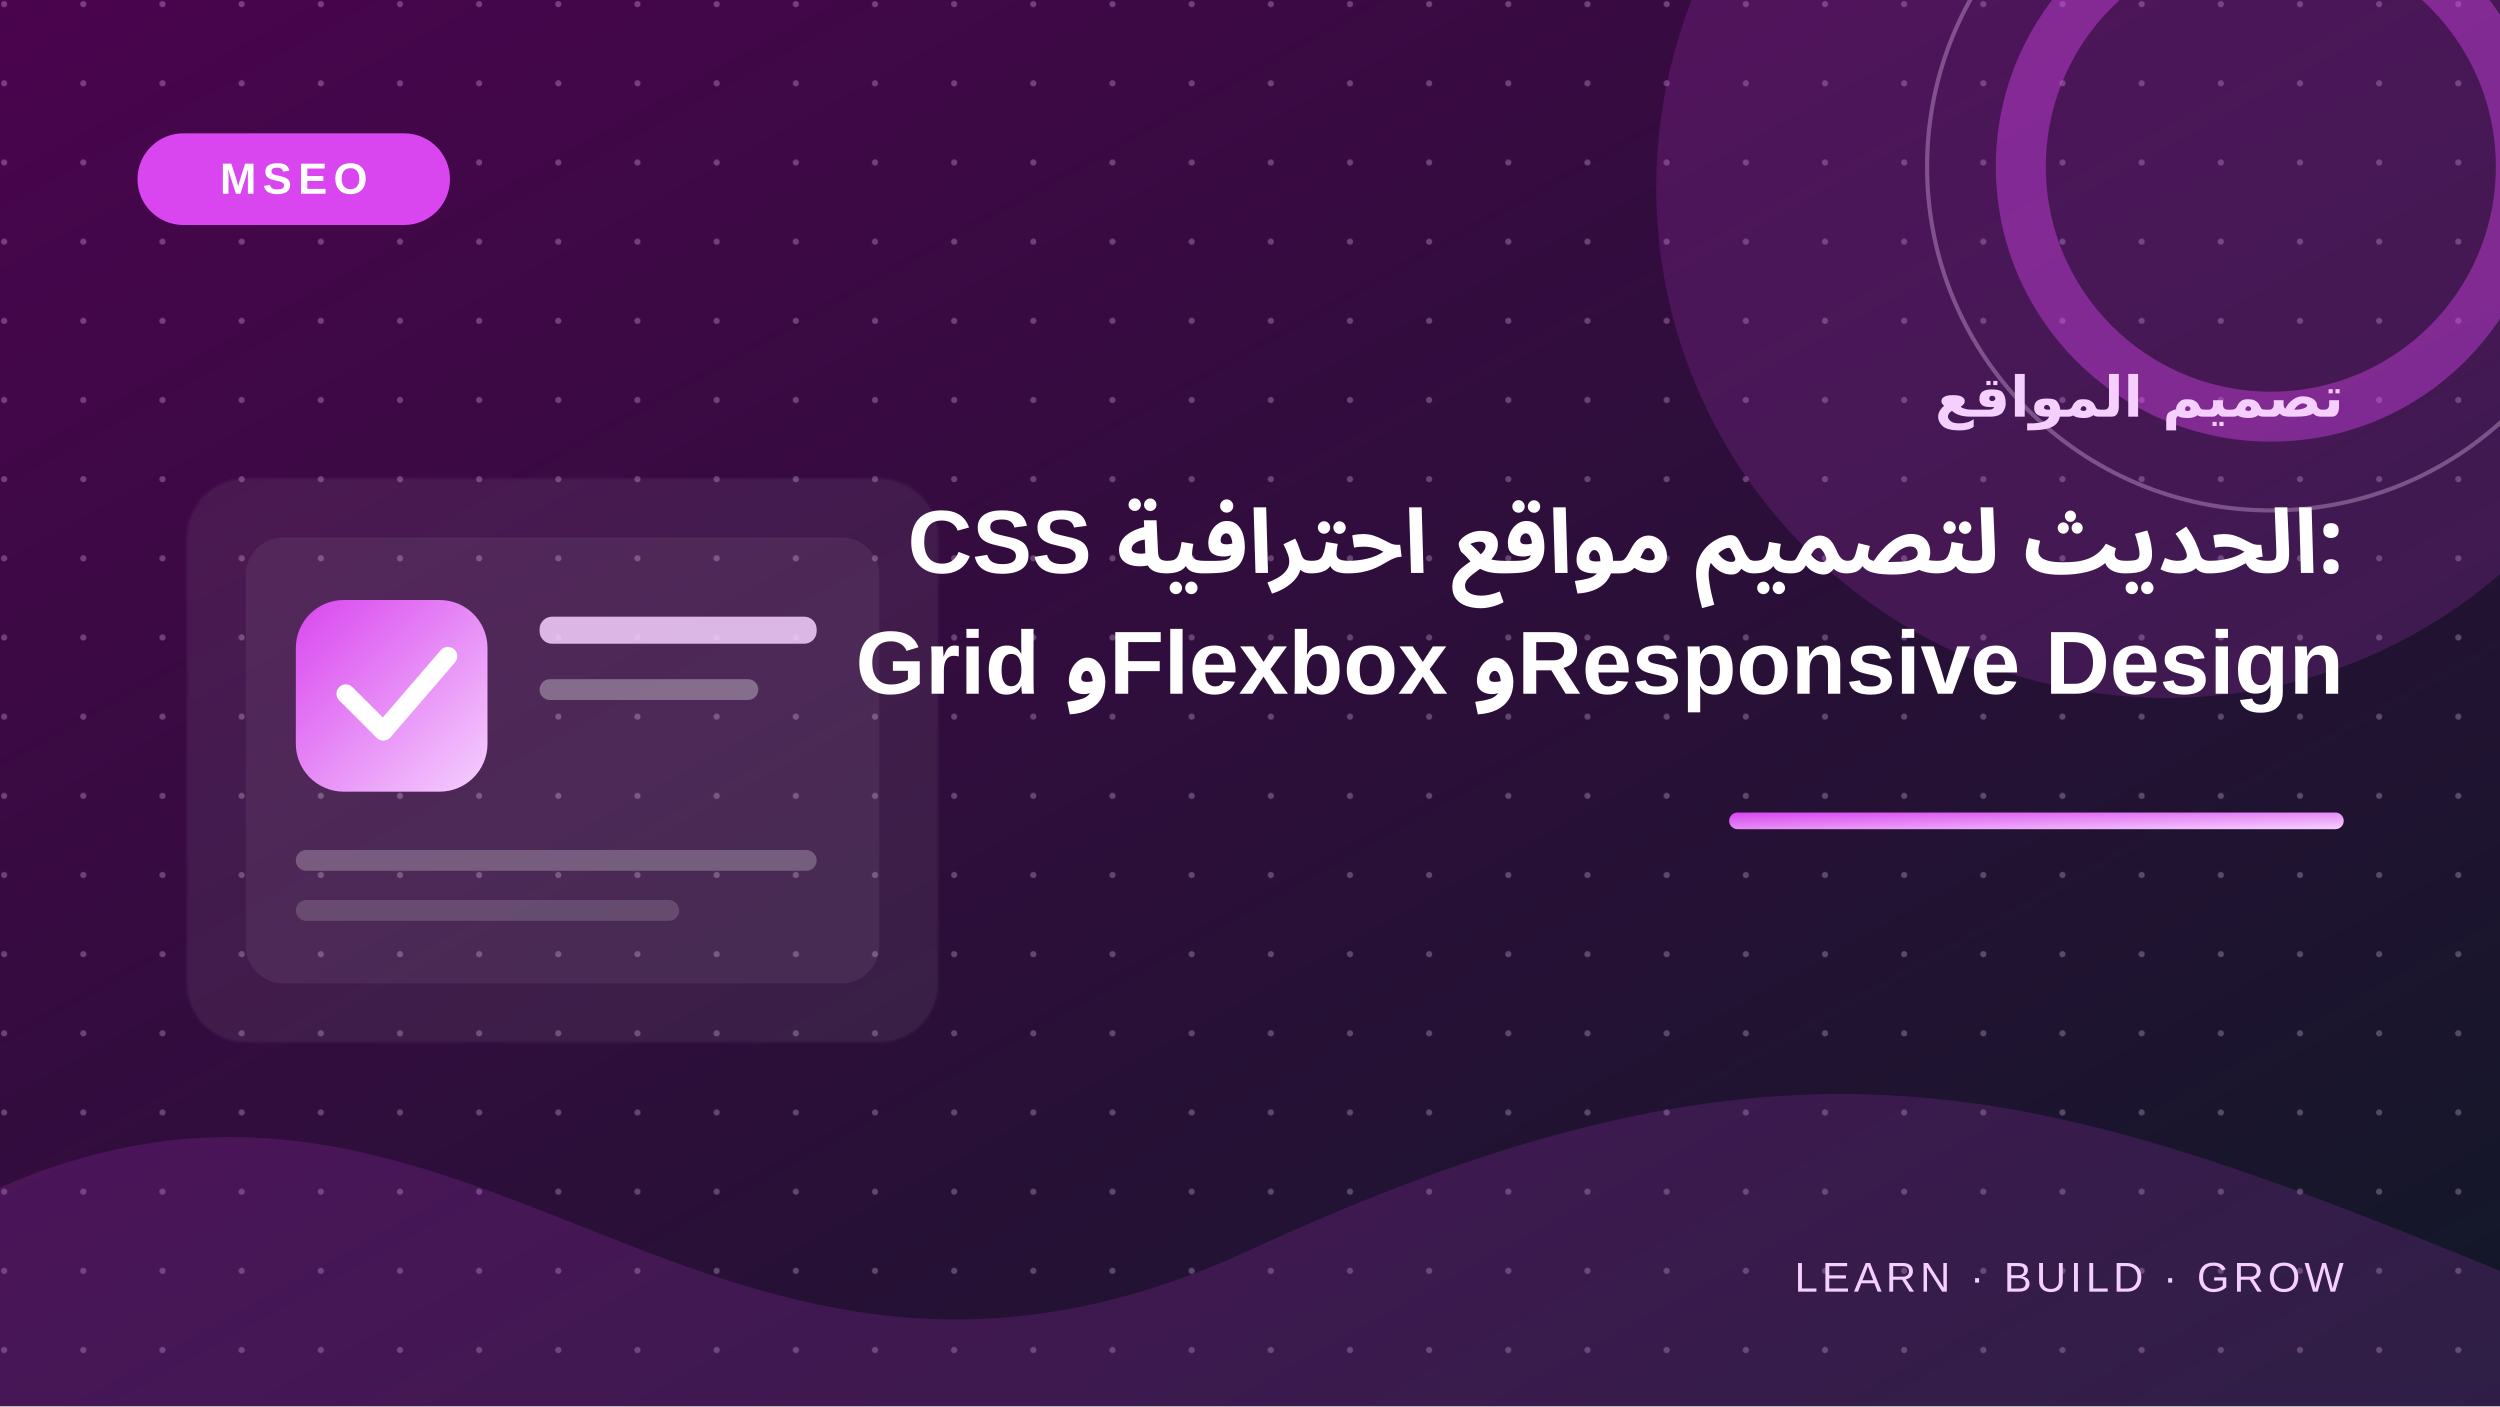
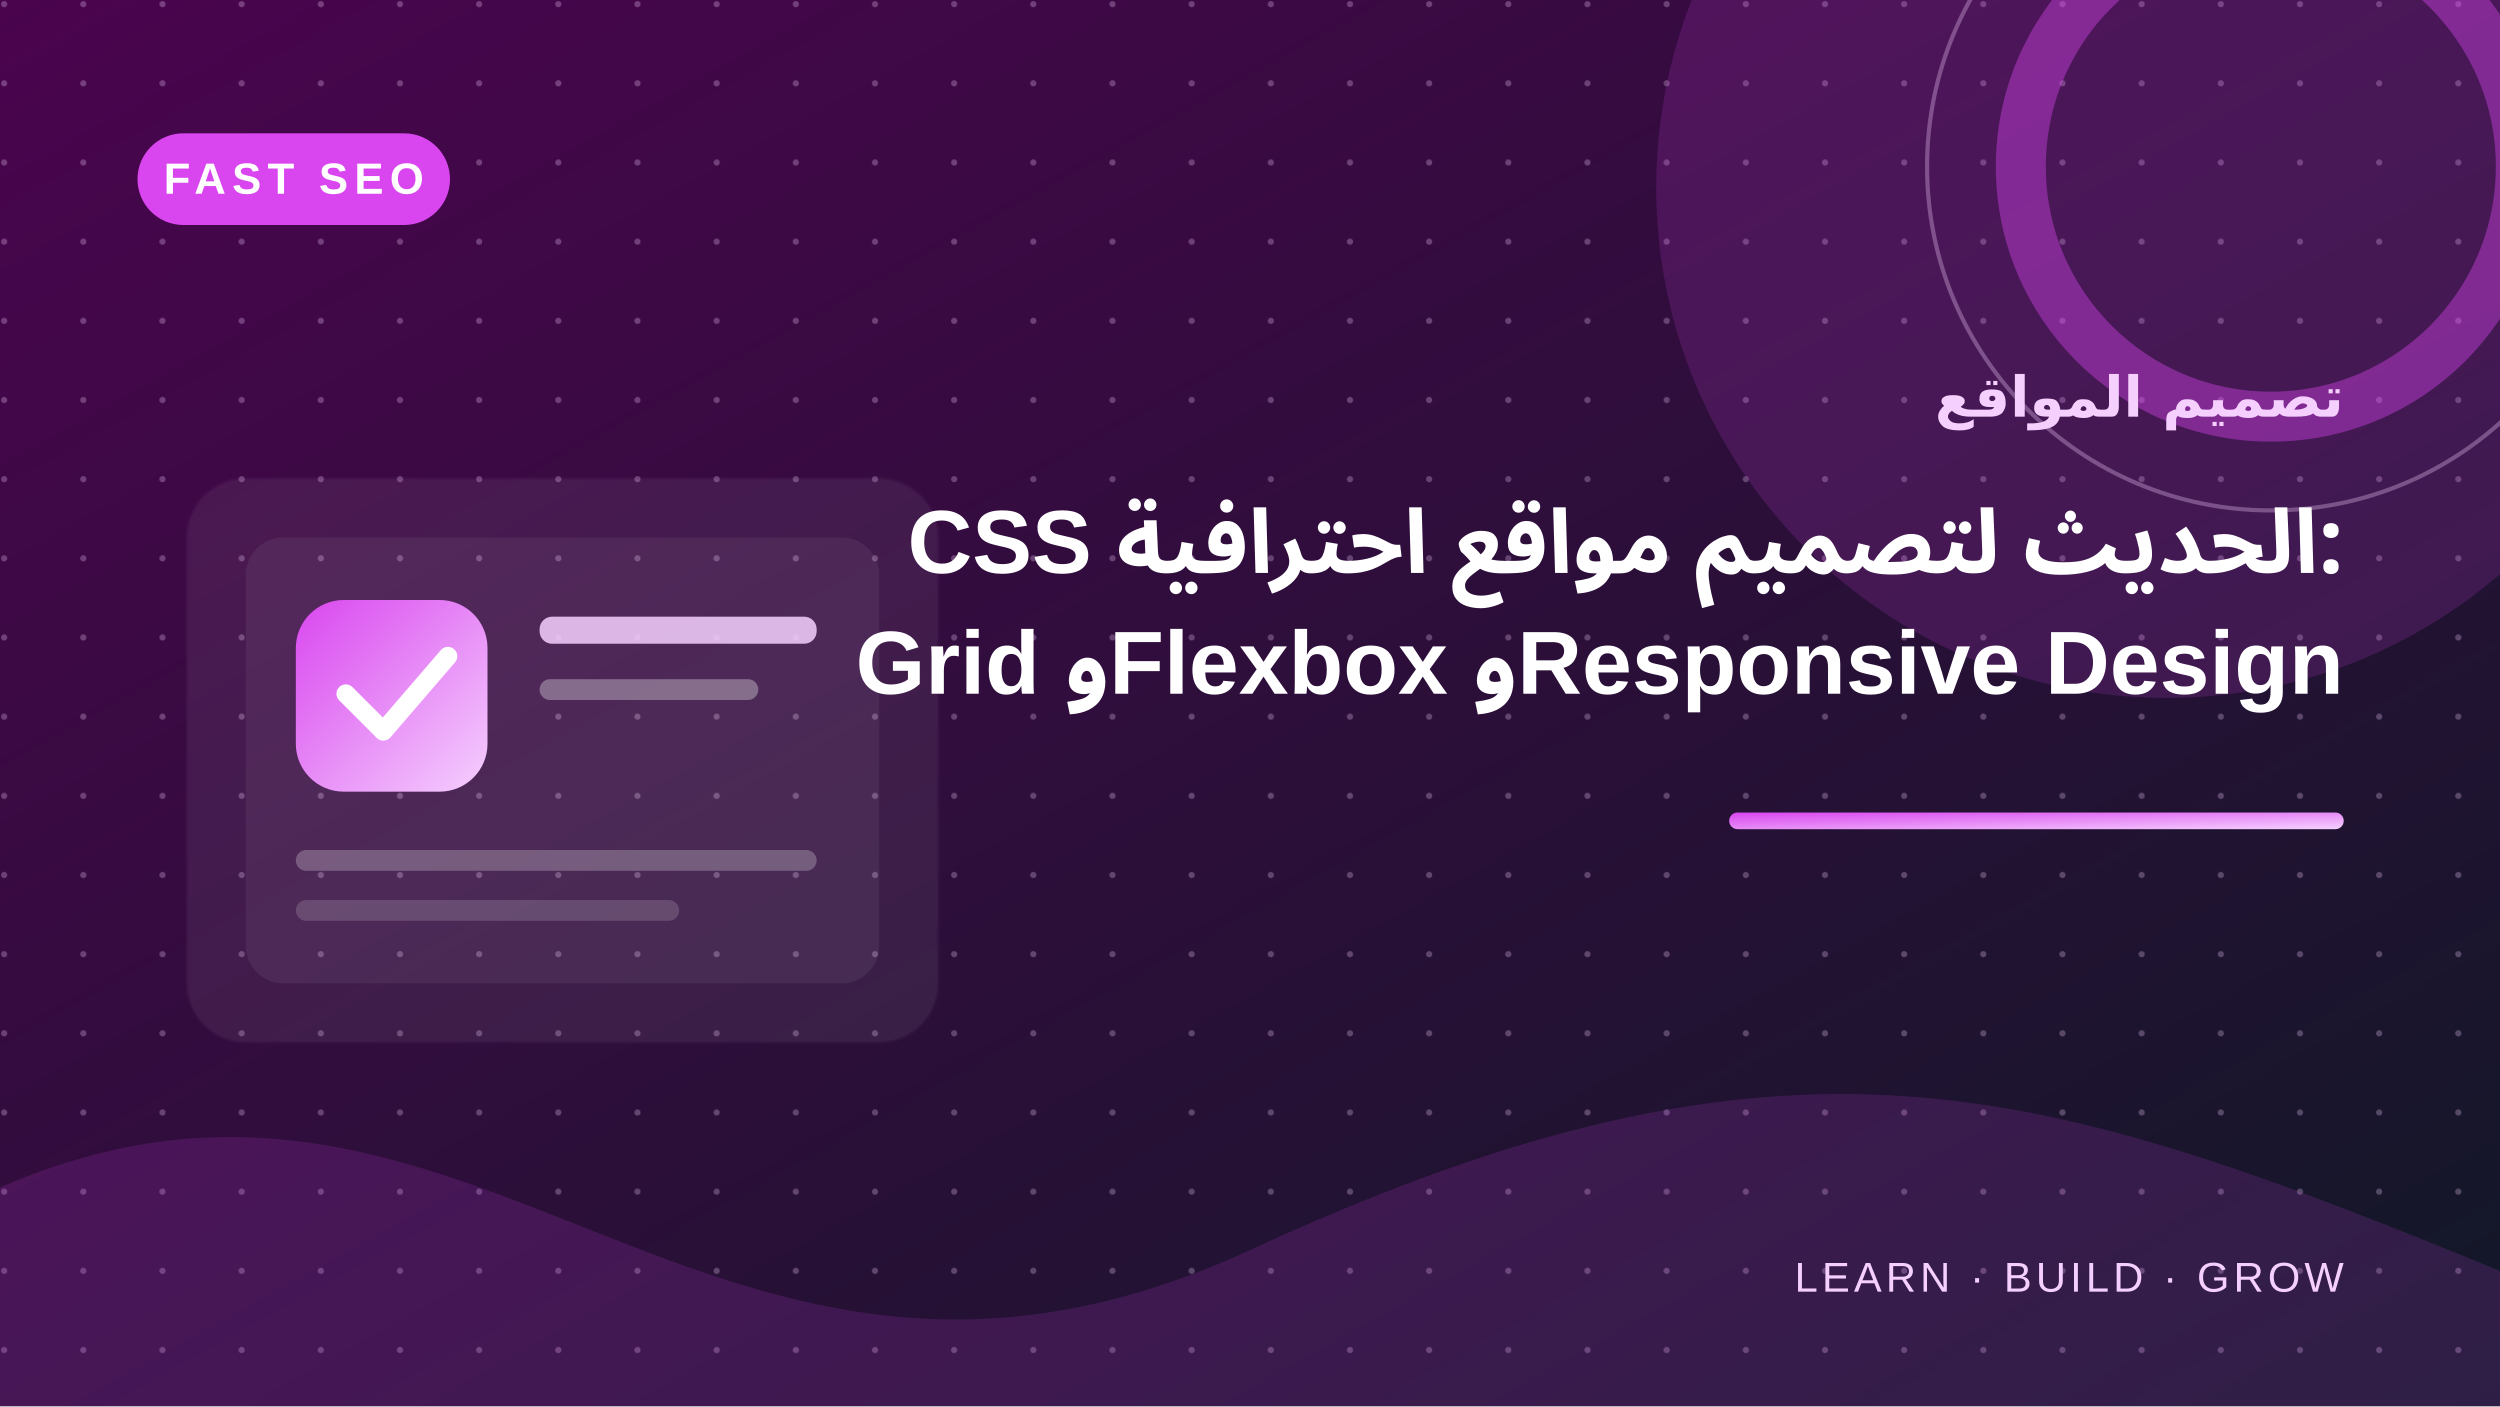
<svg xmlns="http://www.w3.org/2000/svg" width="1200" height="675" viewBox="0 0 1200 675" role="img" aria-labelledby="title desc">
  <defs>
    <linearGradient id="g" x1="0" y1="0" x2="1" y2="1">
      <stop stop-color="#4a044e" />
      <stop offset="1" stop-color="#111827" />
    </linearGradient>
    <linearGradient id="a" x1="0" y1="0" x2="1" y2="1">
      <stop stop-color="#d946ef" />
      <stop offset="1" stop-color="#f5d0fe" />
    </linearGradient>
    <pattern id="p" width="38" height="38" patternUnits="userSpaceOnUse">
      <circle cx="2" cy="2" r="1.5" fill="#f5d0fe" opacity=".28" />
    </pattern>
  </defs>
  <rect width="1200" height="675" fill="url(#g)" />
  <rect width="1200" height="675" fill="url(#p)" />
  <circle cx="1040" cy="90" r="245" fill="#d946ef" opacity=".16" />
  <circle cx="1090" cy="80" r="165" fill="none" stroke="#f5d0fe" stroke-width="2" opacity=".32" />
  <circle cx="1090" cy="80" r="120" fill="none" stroke="#d946ef" stroke-width="24" opacity=".4" />
  <path d="M0 570 C230 470 340 720 600 600 S980 520 1200 610 L1200 675 L0 675Z" fill="#d946ef" opacity=".15" />
  <rect x="66" y="64" width="150" height="44" rx="22" fill="#d946ef" />
-   <text x="141" y="93" fill="#fff" text-anchor="middle" font-family="Arial,sans-serif" font-size="21" font-weight="800" letter-spacing="3">MSEO</text>
+   <text x="141" y="93" fill="#fff" text-anchor="middle" font-family="Arial,sans-serif" font-size="21" font-weight="800" letter-spacing="3">FAST SEO</text>
  <text x="1125" y="200" fill="#f5d0fe" text-anchor="end" font-family="Arial,sans-serif" font-size="27" font-weight="700">تصميم المواقع</text>
  <text x="1125" y="275" fill="#fff" text-anchor="end" font-family="Noto Sans Arabic,Tahoma,Arial,sans-serif" font-size="43" font-weight="800">CSS الحديث لتصميم مواقع احترافية:</text>
  <text x="1125" y="333" fill="#fff" text-anchor="end" font-family="Noto Sans Arabic,Tahoma,Arial,sans-serif" font-size="43" font-weight="800">Grid وFlexbox وResponsive Design</text>
  <rect x="830" y="390" width="295" height="8" rx="4" fill="url(#a)" />
  <g transform="translate(90 230)">
    <rect x="0" y="0" width="360" height="270" rx="28" fill="#fff" opacity=".07" stroke="#f5d0fe" stroke-opacity=".42" stroke-width="2" />
    <rect x="28" y="28" width="304" height="214" rx="18" fill="#fff" opacity=".06" />
    <rect x="52" y="58" width="92" height="92" rx="23" fill="url(#a)" />
    <path d="M76 103l18 18 31-36" fill="none" stroke="#fff" stroke-width="9" stroke-linecap="round" stroke-linejoin="round" />
    <rect x="169" y="66" width="133" height="13" rx="6" fill="#f5d0fe" opacity=".85" />
    <rect x="169" y="96" width="105" height="10" rx="5" fill="#fff" opacity=".32" />
    <rect x="52" y="178" width="250" height="10" rx="5" fill="#fff" opacity=".24" />
    <rect x="52" y="202" width="184" height="10" rx="5" fill="#fff" opacity=".16" />
  </g>
  <text x="1125" y="620" fill="#f5d0fe" text-anchor="end" font-family="Arial,sans-serif" font-size="20" letter-spacing="2">LEARN · BUILD · GROW</text>
</svg>
